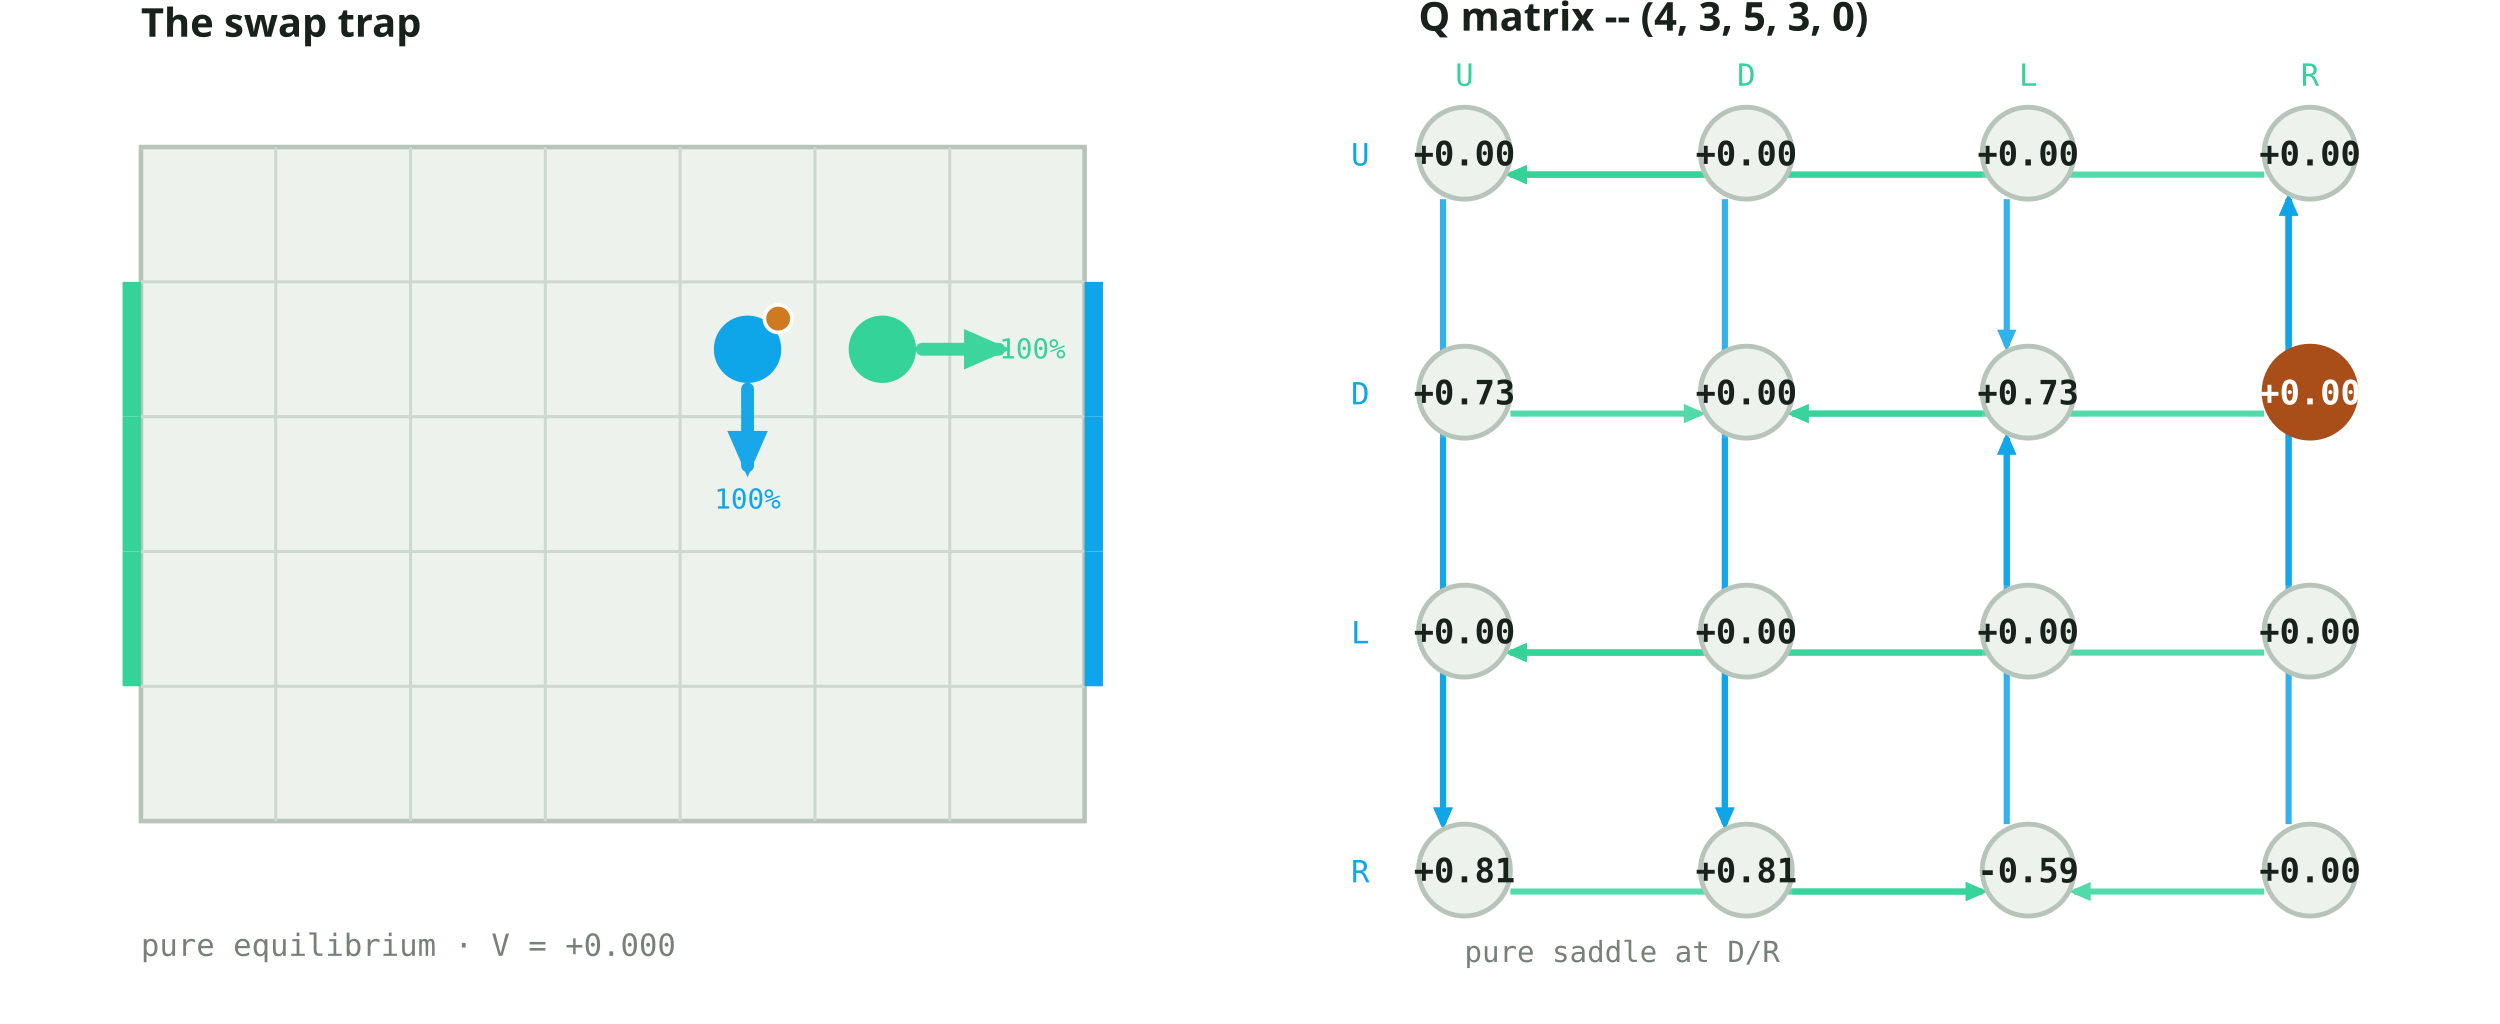
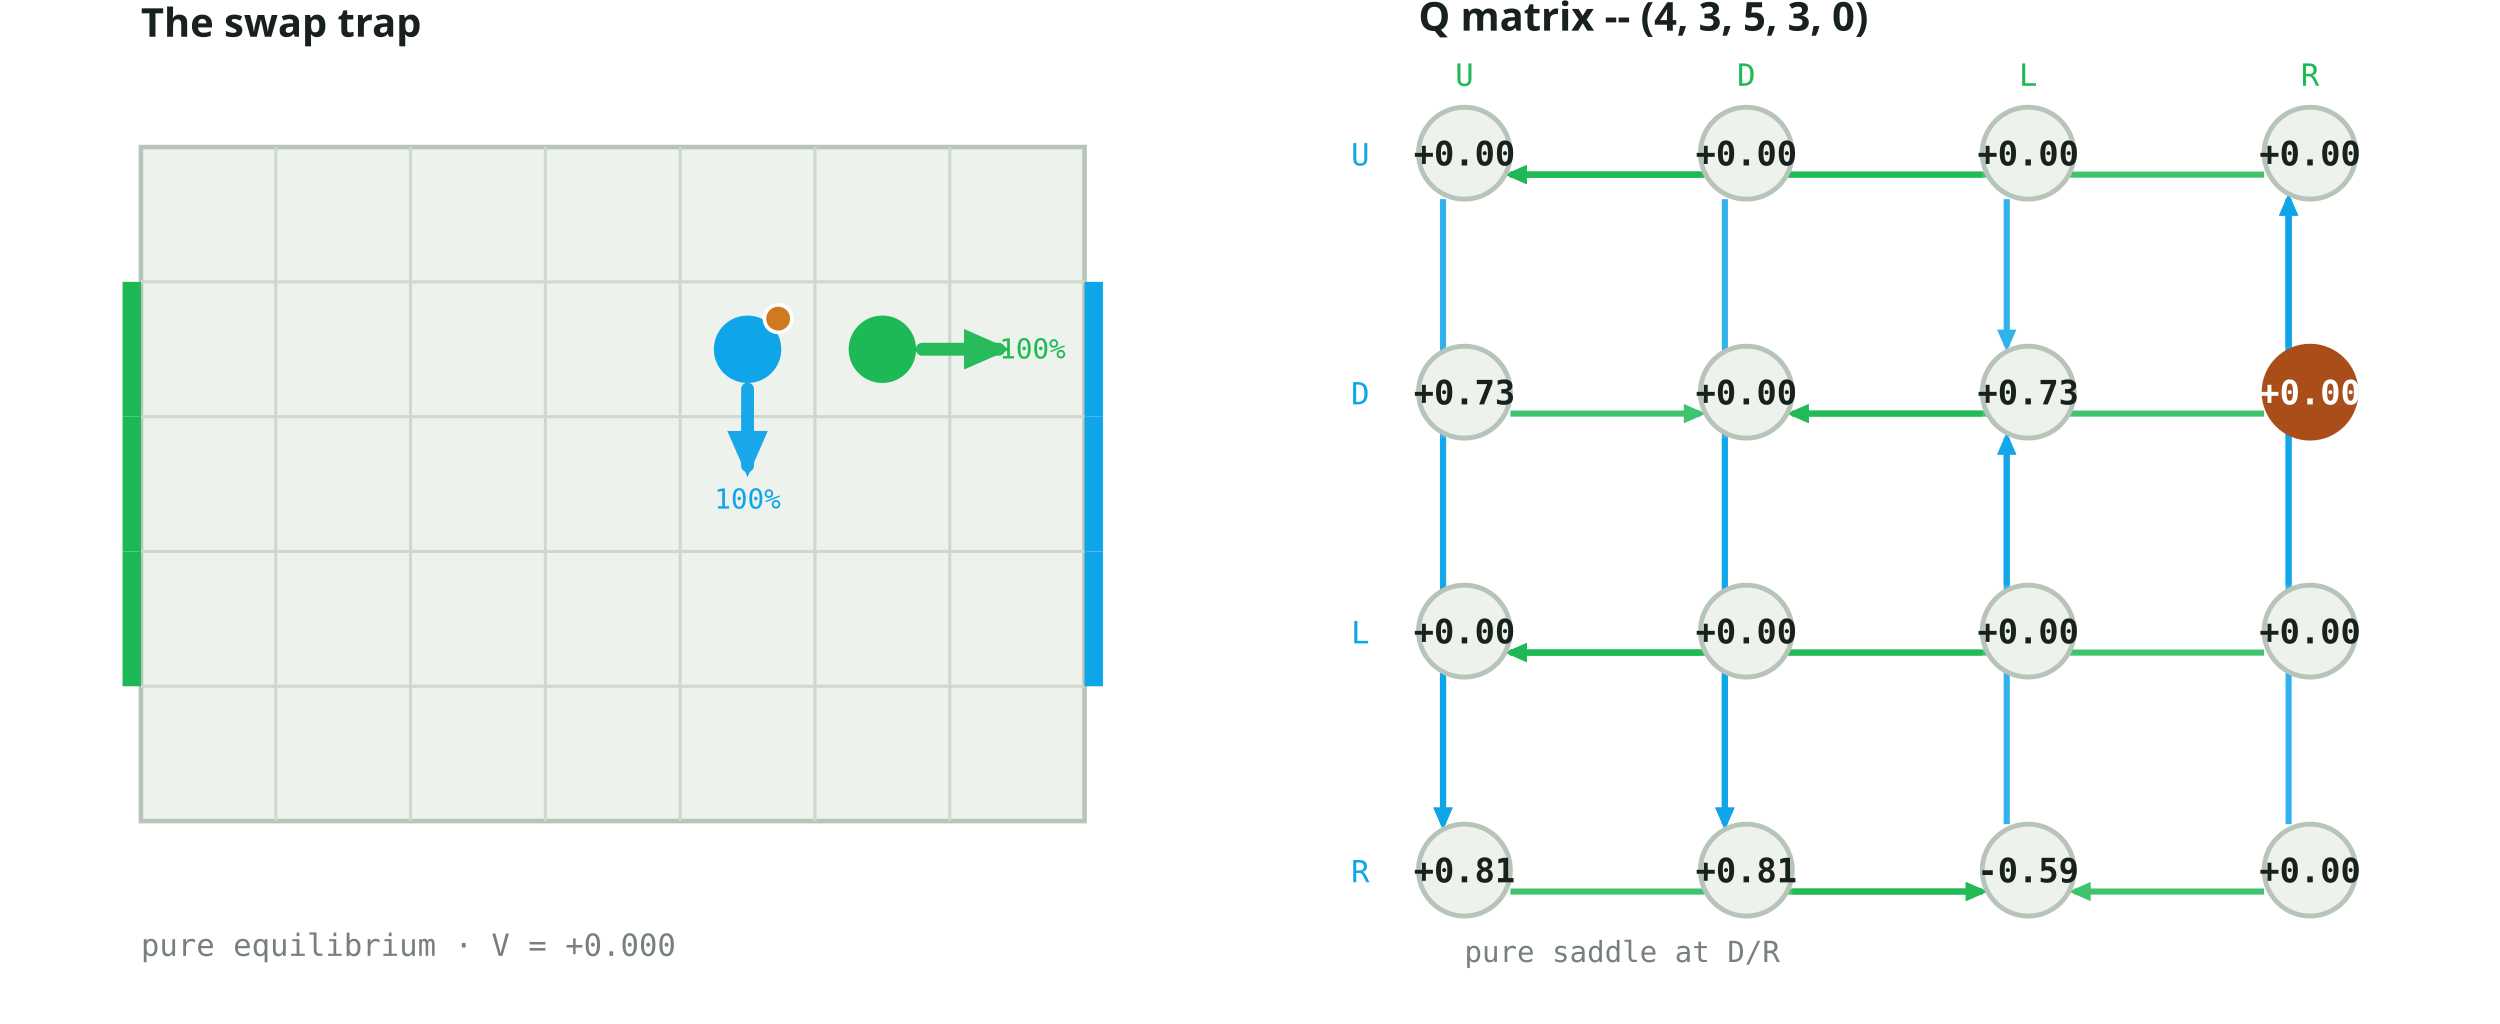
<svg xmlns="http://www.w3.org/2000/svg" viewBox="0 0 816 334" role="img" aria-label="panel">
  <g transform="translate(16.0 18.0)">
    <clipPath id="pnl0">
      <rect x="-16.0" y="-16.0" width="400.0" height="330.0" />
    </clipPath>
    <g clip-path="url(#pnl0)">
      <defs>
        <marker id="ah-0EA5E9" viewBox="0 0 8 8" refX="6" refY="4" markerWidth="3.6" markerHeight="3.6" orient="auto">
          <path d="M0 0.5 L8 4 L0 7.5 z" fill="var(--p0, #0EA5E9)" />
        </marker>
        <marker id="ah-34D399" viewBox="0 0 8 8" refX="6" refY="4" markerWidth="3.6" markerHeight="3.6" orient="auto">
-           <path d="M0 0.5 L8 4 L0 7.5 z" fill="var(--p1, #34D399)" />
+           <path d="M0 0.5 L8 4 L0 7.5 z" fill="var(--p1, #1DB954)" />
        </marker>
      </defs>
      <rect x="30" y="30" width="308" height="220" fill="var(--tint, #eef2ec)" stroke="var(--rule-strong, #b7c4b9)" stroke-width="1.5" />
      <line x1="74" y1="30" x2="74" y2="250" stroke="var(--rule, #cdd8ce)" stroke-width="1" />
      <line x1="118" y1="30" x2="118" y2="250" stroke="var(--rule, #cdd8ce)" stroke-width="1" />
      <line x1="162" y1="30" x2="162" y2="250" stroke="var(--rule, #cdd8ce)" stroke-width="1" />
      <line x1="206" y1="30" x2="206" y2="250" stroke="var(--rule, #cdd8ce)" stroke-width="1" />
      <line x1="250" y1="30" x2="250" y2="250" stroke="var(--rule, #cdd8ce)" stroke-width="1" />
      <line x1="294" y1="30" x2="294" y2="250" stroke="var(--rule, #cdd8ce)" stroke-width="1" />
      <line x1="30" y1="74" x2="338" y2="74" stroke="var(--rule, #cdd8ce)" stroke-width="1" />
      <line x1="30" y1="118" x2="338" y2="118" stroke="var(--rule, #cdd8ce)" stroke-width="1" />
      <line x1="30" y1="162" x2="338" y2="162" stroke="var(--rule, #cdd8ce)" stroke-width="1" />
      <line x1="30" y1="206" x2="338" y2="206" stroke="var(--rule, #cdd8ce)" stroke-width="1" />
-       <rect x="24" y="162" width="6" height="44" fill="var(--p1, #34D399)" />
+       <rect x="24" y="162" width="6" height="44" fill="var(--p1, #1DB954)" />
      <rect x="338" y="162" width="6" height="44" fill="var(--p0, #0EA5E9)" />
-       <rect x="24" y="118" width="6" height="44" fill="var(--p1, #34D399)" />
+       <rect x="24" y="118" width="6" height="44" fill="var(--p1, #1DB954)" />
      <rect x="338" y="118" width="6" height="44" fill="var(--p0, #0EA5E9)" />
-       <rect x="24" y="74" width="6" height="44" fill="var(--p1, #34D399)" />
+       <rect x="24" y="74" width="6" height="44" fill="var(--p1, #1DB954)" />
      <rect x="338" y="74" width="6" height="44" fill="var(--p0, #0EA5E9)" />
      <circle cx="228.0" cy="96.0" r="11" fill="var(--p0, #0EA5E9)" />
-       <circle cx="272.0" cy="96.0" r="11" fill="var(--p1, #34D399)" />
+       <circle cx="272.0" cy="96.0" r="11" fill="var(--p1, #1DB954)" />
      <circle cx="238.0" cy="86.0" r="4.5" fill="var(--ball, #cf7a20)" stroke="var(--paper, #ffffff)" stroke-width="1.2" />
      <line x1="228.0" y1="109.0" x2="228.0" y2="134.0" stroke="var(--p0, #0EA5E9)" stroke-width="4.2" stroke-linecap="round" opacity="0.95" marker-end="url(#ah-0EA5E9)" />
      <text x="228.0" y="148.0" text-anchor="middle" font-family="ui-monospace,monospace" font-size="9" fill="var(--p0, #0EA5E9)">100%</text>
-       <line x1="285.0" y1="96.0" x2="310.0" y2="96.0" stroke="var(--p1, #34D399)" stroke-width="4.2" stroke-linecap="round" opacity="0.95" marker-end="url(#ah-34D399)" />
-       <text x="321.0" y="99.0" text-anchor="middle" font-family="ui-monospace,monospace" font-size="9" fill="var(--p1, #34D399)">100%</text>
+       <line x1="285.0" y1="96.0" x2="310.0" y2="96.0" stroke="var(--p1, #1DB954)" stroke-width="4.2" stroke-linecap="round" opacity="0.95" marker-end="url(#ah-34D399)" />
+       <text x="321.0" y="99.0" text-anchor="middle" font-family="ui-monospace,monospace" font-size="9" fill="var(--p1, #1DB954)">100%</text>
      <text x="30" y="294" font-family="ui-monospace,monospace" font-size="10" fill="var(--ink-faint, #77817a)">pure equilibrium · V = +0.000</text>
      <text x="30" y="-6" font-family="Barlow Semi Condensed,sans-serif" font-weight="600" font-size="13" fill="var(--ink, #19211c)">The swap trap</text>
    </g>
  </g>
  <g transform="translate(432.0 16.0)">
    <clipPath id="pnl1">
      <rect x="-16.0" y="-16.0" width="400.0" height="334.0" />
    </clipPath>
    <g clip-path="url(#pnl1)">
      <text x="31" y="-6" font-family="Barlow Semi Condensed,sans-serif" font-weight="600" font-size="13" fill="var(--ink, #19211c)">Q matrix -- (4, 3, 5, 3, 0)</text>
      <defs>
        <marker id="ah-0EA5E9" viewBox="0 0 8 8" refX="6" refY="4" markerWidth="3.6" markerHeight="3.6" orient="auto">
          <path d="M0 0.5 L8 4 L0 7.5 z" fill="var(--p0, #0EA5E9)" />
        </marker>
        <marker id="ah-34D399" viewBox="0 0 8 8" refX="6" refY="4" markerWidth="3.6" markerHeight="3.6" orient="auto">
-           <path d="M0 0.5 L8 4 L0 7.5 z" fill="var(--p1, #34D399)" />
+           <path d="M0 0.5 L8 4 L0 7.5 z" fill="var(--p1, #1DB954)" />
        </marker>
      </defs>
-       <text x="46" y="12" text-anchor="middle" font-family="ui-monospace,monospace" font-size="10" fill="var(--p1, #34D399)">U</text>
-       <text x="138" y="12" text-anchor="middle" font-family="ui-monospace,monospace" font-size="10" fill="var(--p1, #34D399)">D</text>
-       <text x="230" y="12" text-anchor="middle" font-family="ui-monospace,monospace" font-size="10" fill="var(--p1, #34D399)">L</text>
-       <text x="322" y="12" text-anchor="middle" font-family="ui-monospace,monospace" font-size="10" fill="var(--p1, #34D399)">R</text>
+       <text x="46" y="12" text-anchor="middle" font-family="ui-monospace,monospace" font-size="10" fill="var(--p1, #1DB954)">U</text>
+       <text x="138" y="12" text-anchor="middle" font-family="ui-monospace,monospace" font-size="10" fill="var(--p1, #1DB954)">D</text>
+       <text x="230" y="12" text-anchor="middle" font-family="ui-monospace,monospace" font-size="10" fill="var(--p1, #1DB954)">L</text>
+       <text x="322" y="12" text-anchor="middle" font-family="ui-monospace,monospace" font-size="10" fill="var(--p1, #1DB954)">R</text>
      <text x="12" y="38" text-anchor="middle" font-family="ui-monospace,monospace" font-size="10" fill="var(--p0, #0EA5E9)">U</text>
      <text x="12" y="116" text-anchor="middle" font-family="ui-monospace,monospace" font-size="10" fill="var(--p0, #0EA5E9)">D</text>
      <text x="12" y="194" text-anchor="middle" font-family="ui-monospace,monospace" font-size="10" fill="var(--p0, #0EA5E9)">L</text>
      <text x="12" y="272" text-anchor="middle" font-family="ui-monospace,monospace" font-size="10" fill="var(--p0, #0EA5E9)">R</text>
      <line x1="39.0" y1="49.0" x2="39.0" y2="253.0" stroke="var(--p0, #0EA5E9)" stroke-width="2" marker-end="url(#ah-0EA5E9)" opacity=".85" />
      <line x1="39.0" y1="127.0" x2="39.0" y2="253.0" stroke="var(--p0, #0EA5E9)" stroke-width="2" marker-end="url(#ah-0EA5E9)" opacity=".85" />
      <line x1="39.0" y1="205.0" x2="39.0" y2="253.0" stroke="var(--p0, #0EA5E9)" stroke-width="2" marker-end="url(#ah-0EA5E9)" opacity=".85" />
      <line x1="131.0" y1="49.0" x2="131.0" y2="253.0" stroke="var(--p0, #0EA5E9)" stroke-width="2" marker-end="url(#ah-0EA5E9)" opacity=".85" />
      <line x1="131.0" y1="127.0" x2="131.0" y2="253.0" stroke="var(--p0, #0EA5E9)" stroke-width="2" marker-end="url(#ah-0EA5E9)" opacity=".85" />
      <line x1="131.0" y1="205.0" x2="131.0" y2="253.0" stroke="var(--p0, #0EA5E9)" stroke-width="2" marker-end="url(#ah-0EA5E9)" opacity=".85" />
      <line x1="223.0" y1="49.0" x2="223.0" y2="97.0" stroke="var(--p0, #0EA5E9)" stroke-width="2" marker-end="url(#ah-0EA5E9)" opacity=".85" />
      <line x1="223.0" y1="175.0" x2="223.0" y2="127.0" stroke="var(--p0, #0EA5E9)" stroke-width="2" marker-end="url(#ah-0EA5E9)" opacity=".85" />
      <line x1="223.0" y1="253.0" x2="223.0" y2="127.0" stroke="var(--p0, #0EA5E9)" stroke-width="2" marker-end="url(#ah-0EA5E9)" opacity=".85" />
      <line x1="315.0" y1="97.0" x2="315.0" y2="49.0" stroke="var(--p0, #0EA5E9)" stroke-width="2" marker-end="url(#ah-0EA5E9)" opacity=".85" />
      <line x1="315.0" y1="175.0" x2="315.0" y2="49.0" stroke="var(--p0, #0EA5E9)" stroke-width="2" marker-end="url(#ah-0EA5E9)" opacity=".85" />
      <line x1="315.0" y1="253.0" x2="315.0" y2="49.0" stroke="var(--p0, #0EA5E9)" stroke-width="2" marker-end="url(#ah-0EA5E9)" opacity=".85" />
-       <line x1="123.0" y1="41.0" x2="61.0" y2="41.0" stroke="var(--p1, #34D399)" stroke-width="2" marker-end="url(#ah-34D399)" opacity=".85" />
-       <line x1="215.0" y1="41.0" x2="61.0" y2="41.0" stroke="var(--p1, #34D399)" stroke-width="2" marker-end="url(#ah-34D399)" opacity=".85" />
-       <line x1="307.0" y1="41.0" x2="61.0" y2="41.0" stroke="var(--p1, #34D399)" stroke-width="2" marker-end="url(#ah-34D399)" opacity=".85" />
-       <line x1="61.0" y1="119.0" x2="123.0" y2="119.0" stroke="var(--p1, #34D399)" stroke-width="2" marker-end="url(#ah-34D399)" opacity=".85" />
-       <line x1="215.0" y1="119.0" x2="153.0" y2="119.0" stroke="var(--p1, #34D399)" stroke-width="2" marker-end="url(#ah-34D399)" opacity=".85" />
-       <line x1="307.0" y1="119.0" x2="153.0" y2="119.0" stroke="var(--p1, #34D399)" stroke-width="2" marker-end="url(#ah-34D399)" opacity=".85" />
-       <line x1="123.0" y1="197.0" x2="61.0" y2="197.0" stroke="var(--p1, #34D399)" stroke-width="2" marker-end="url(#ah-34D399)" opacity=".85" />
-       <line x1="215.0" y1="197.0" x2="61.0" y2="197.0" stroke="var(--p1, #34D399)" stroke-width="2" marker-end="url(#ah-34D399)" opacity=".85" />
-       <line x1="307.0" y1="197.0" x2="61.0" y2="197.0" stroke="var(--p1, #34D399)" stroke-width="2" marker-end="url(#ah-34D399)" opacity=".85" />
-       <line x1="61.0" y1="275.0" x2="215.0" y2="275.0" stroke="var(--p1, #34D399)" stroke-width="2" marker-end="url(#ah-34D399)" opacity=".85" />
-       <line x1="153.0" y1="275.0" x2="215.0" y2="275.0" stroke="var(--p1, #34D399)" stroke-width="2" marker-end="url(#ah-34D399)" opacity=".85" />
-       <line x1="307.0" y1="275.0" x2="245.0" y2="275.0" stroke="var(--p1, #34D399)" stroke-width="2" marker-end="url(#ah-34D399)" opacity=".85" />
+       <line x1="123.0" y1="41.0" x2="61.0" y2="41.0" stroke="var(--p1, #1DB954)" stroke-width="2" marker-end="url(#ah-34D399)" opacity=".85" />
+       <line x1="215.0" y1="41.0" x2="61.0" y2="41.0" stroke="var(--p1, #1DB954)" stroke-width="2" marker-end="url(#ah-34D399)" opacity=".85" />
+       <line x1="307.0" y1="41.0" x2="61.0" y2="41.0" stroke="var(--p1, #1DB954)" stroke-width="2" marker-end="url(#ah-34D399)" opacity=".85" />
+       <line x1="61.0" y1="119.0" x2="123.0" y2="119.0" stroke="var(--p1, #1DB954)" stroke-width="2" marker-end="url(#ah-34D399)" opacity=".85" />
+       <line x1="215.0" y1="119.0" x2="153.0" y2="119.0" stroke="var(--p1, #1DB954)" stroke-width="2" marker-end="url(#ah-34D399)" opacity=".85" />
+       <line x1="307.0" y1="119.0" x2="153.0" y2="119.0" stroke="var(--p1, #1DB954)" stroke-width="2" marker-end="url(#ah-34D399)" opacity=".85" />
+       <line x1="123.0" y1="197.0" x2="61.0" y2="197.0" stroke="var(--p1, #1DB954)" stroke-width="2" marker-end="url(#ah-34D399)" opacity=".85" />
+       <line x1="215.0" y1="197.0" x2="61.0" y2="197.0" stroke="var(--p1, #1DB954)" stroke-width="2" marker-end="url(#ah-34D399)" opacity=".85" />
+       <line x1="307.0" y1="197.0" x2="61.0" y2="197.0" stroke="var(--p1, #1DB954)" stroke-width="2" marker-end="url(#ah-34D399)" opacity=".85" />
+       <line x1="61.0" y1="275.0" x2="215.0" y2="275.0" stroke="var(--p1, #1DB954)" stroke-width="2" marker-end="url(#ah-34D399)" opacity=".85" />
+       <line x1="153.0" y1="275.0" x2="215.0" y2="275.0" stroke="var(--p1, #1DB954)" stroke-width="2" marker-end="url(#ah-34D399)" opacity=".85" />
+       <line x1="307.0" y1="275.0" x2="245.0" y2="275.0" stroke="var(--p1, #1DB954)" stroke-width="2" marker-end="url(#ah-34D399)" opacity=".85" />
      <circle cx="46.0" cy="34.0" r="15" fill="var(--tint, #eef2ec)" stroke="var(--rule-strong, #b7c4b9)" stroke-width="1.6" />
      <text x="46.0" y="38.0" text-anchor="middle" font-family="ui-monospace,monospace" font-weight="600" font-size="11" fill="var(--ink, #19211c)">+0.00</text>
      <circle cx="138.0" cy="34.0" r="15" fill="var(--tint, #eef2ec)" stroke="var(--rule-strong, #b7c4b9)" stroke-width="1.6" />
      <text x="138.0" y="38.0" text-anchor="middle" font-family="ui-monospace,monospace" font-weight="600" font-size="11" fill="var(--ink, #19211c)">+0.00</text>
      <circle cx="230.0" cy="34.0" r="15" fill="var(--tint, #eef2ec)" stroke="var(--rule-strong, #b7c4b9)" stroke-width="1.6" />
      <text x="230.0" y="38.0" text-anchor="middle" font-family="ui-monospace,monospace" font-weight="600" font-size="11" fill="var(--ink, #19211c)">+0.00</text>
      <circle cx="322.0" cy="34.0" r="15" fill="var(--tint, #eef2ec)" stroke="var(--rule-strong, #b7c4b9)" stroke-width="1.6" />
      <text x="322.0" y="38.0" text-anchor="middle" font-family="ui-monospace,monospace" font-weight="600" font-size="11" fill="var(--ink, #19211c)">+0.00</text>
      <circle cx="46.0" cy="112.0" r="15" fill="var(--tint, #eef2ec)" stroke="var(--rule-strong, #b7c4b9)" stroke-width="1.6" />
      <text x="46.0" y="116.0" text-anchor="middle" font-family="ui-monospace,monospace" font-weight="600" font-size="11" fill="var(--ink, #19211c)">+0.73</text>
      <circle cx="138.0" cy="112.0" r="15" fill="var(--tint, #eef2ec)" stroke="var(--rule-strong, #b7c4b9)" stroke-width="1.6" />
      <text x="138.0" y="116.0" text-anchor="middle" font-family="ui-monospace,monospace" font-weight="600" font-size="11" fill="var(--ink, #19211c)">+0.00</text>
      <circle cx="230.0" cy="112.0" r="15" fill="var(--tint, #eef2ec)" stroke="var(--rule-strong, #b7c4b9)" stroke-width="1.6" />
      <text x="230.0" y="116.0" text-anchor="middle" font-family="ui-monospace,monospace" font-weight="600" font-size="11" fill="var(--ink, #19211c)">+0.73</text>
      <circle cx="322.0" cy="112.0" r="15" fill="#a94e18" stroke="#a94e18" stroke-width="1.6" />
      <text x="322.0" y="116.0" text-anchor="middle" font-family="ui-monospace,monospace" font-weight="600" font-size="11" fill="var(--paper, #ffffff)">+0.00</text>
      <circle cx="46.0" cy="190.0" r="15" fill="var(--tint, #eef2ec)" stroke="var(--rule-strong, #b7c4b9)" stroke-width="1.6" />
      <text x="46.0" y="194.0" text-anchor="middle" font-family="ui-monospace,monospace" font-weight="600" font-size="11" fill="var(--ink, #19211c)">+0.00</text>
      <circle cx="138.0" cy="190.0" r="15" fill="var(--tint, #eef2ec)" stroke="var(--rule-strong, #b7c4b9)" stroke-width="1.6" />
      <text x="138.0" y="194.0" text-anchor="middle" font-family="ui-monospace,monospace" font-weight="600" font-size="11" fill="var(--ink, #19211c)">+0.00</text>
      <circle cx="230.0" cy="190.0" r="15" fill="var(--tint, #eef2ec)" stroke="var(--rule-strong, #b7c4b9)" stroke-width="1.6" />
      <text x="230.0" y="194.0" text-anchor="middle" font-family="ui-monospace,monospace" font-weight="600" font-size="11" fill="var(--ink, #19211c)">+0.00</text>
      <circle cx="322.0" cy="190.0" r="15" fill="var(--tint, #eef2ec)" stroke="var(--rule-strong, #b7c4b9)" stroke-width="1.6" />
      <text x="322.0" y="194.0" text-anchor="middle" font-family="ui-monospace,monospace" font-weight="600" font-size="11" fill="var(--ink, #19211c)">+0.00</text>
      <circle cx="46.0" cy="268.0" r="15" fill="var(--tint, #eef2ec)" stroke="var(--rule-strong, #b7c4b9)" stroke-width="1.6" />
      <text x="46.0" y="272.0" text-anchor="middle" font-family="ui-monospace,monospace" font-weight="600" font-size="11" fill="var(--ink, #19211c)">+0.81</text>
      <circle cx="138.0" cy="268.0" r="15" fill="var(--tint, #eef2ec)" stroke="var(--rule-strong, #b7c4b9)" stroke-width="1.6" />
      <text x="138.0" y="272.0" text-anchor="middle" font-family="ui-monospace,monospace" font-weight="600" font-size="11" fill="var(--ink, #19211c)">+0.81</text>
      <circle cx="230.0" cy="268.0" r="15" fill="var(--tint, #eef2ec)" stroke="var(--rule-strong, #b7c4b9)" stroke-width="1.6" />
      <text x="230.0" y="272.0" text-anchor="middle" font-family="ui-monospace,monospace" font-weight="600" font-size="11" fill="var(--ink, #19211c)">-0.59</text>
      <circle cx="322.0" cy="268.0" r="15" fill="var(--tint, #eef2ec)" stroke="var(--rule-strong, #b7c4b9)" stroke-width="1.6" />
      <text x="322.0" y="272.0" text-anchor="middle" font-family="ui-monospace,monospace" font-weight="600" font-size="11" fill="var(--ink, #19211c)">+0.00</text>
      <text x="46" y="298" font-family="ui-monospace,monospace" font-size="9.5" fill="var(--ink-faint, #77817a)">pure saddle at D/R</text>
    </g>
  </g>
</svg>
